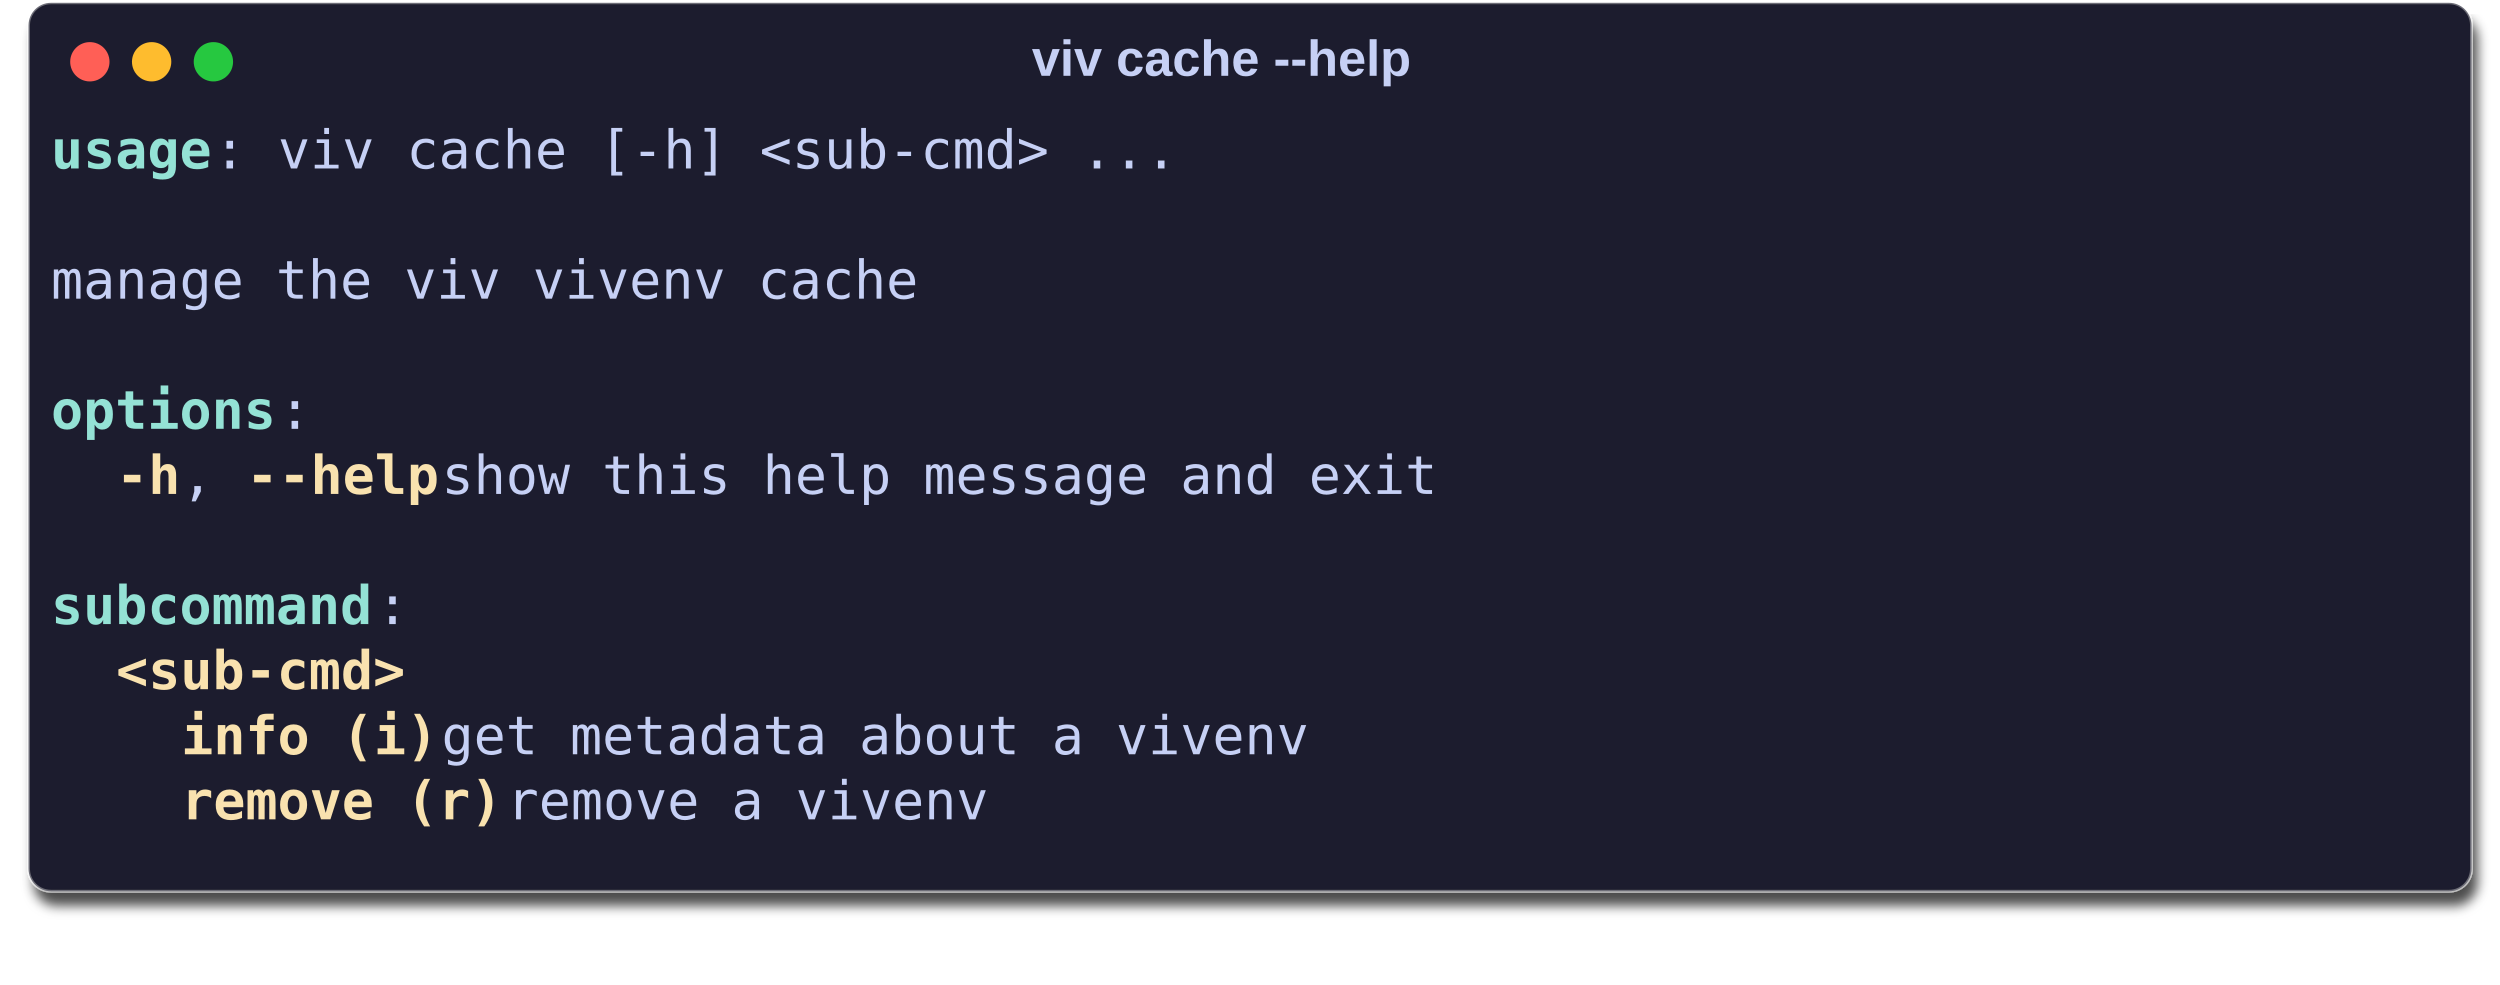
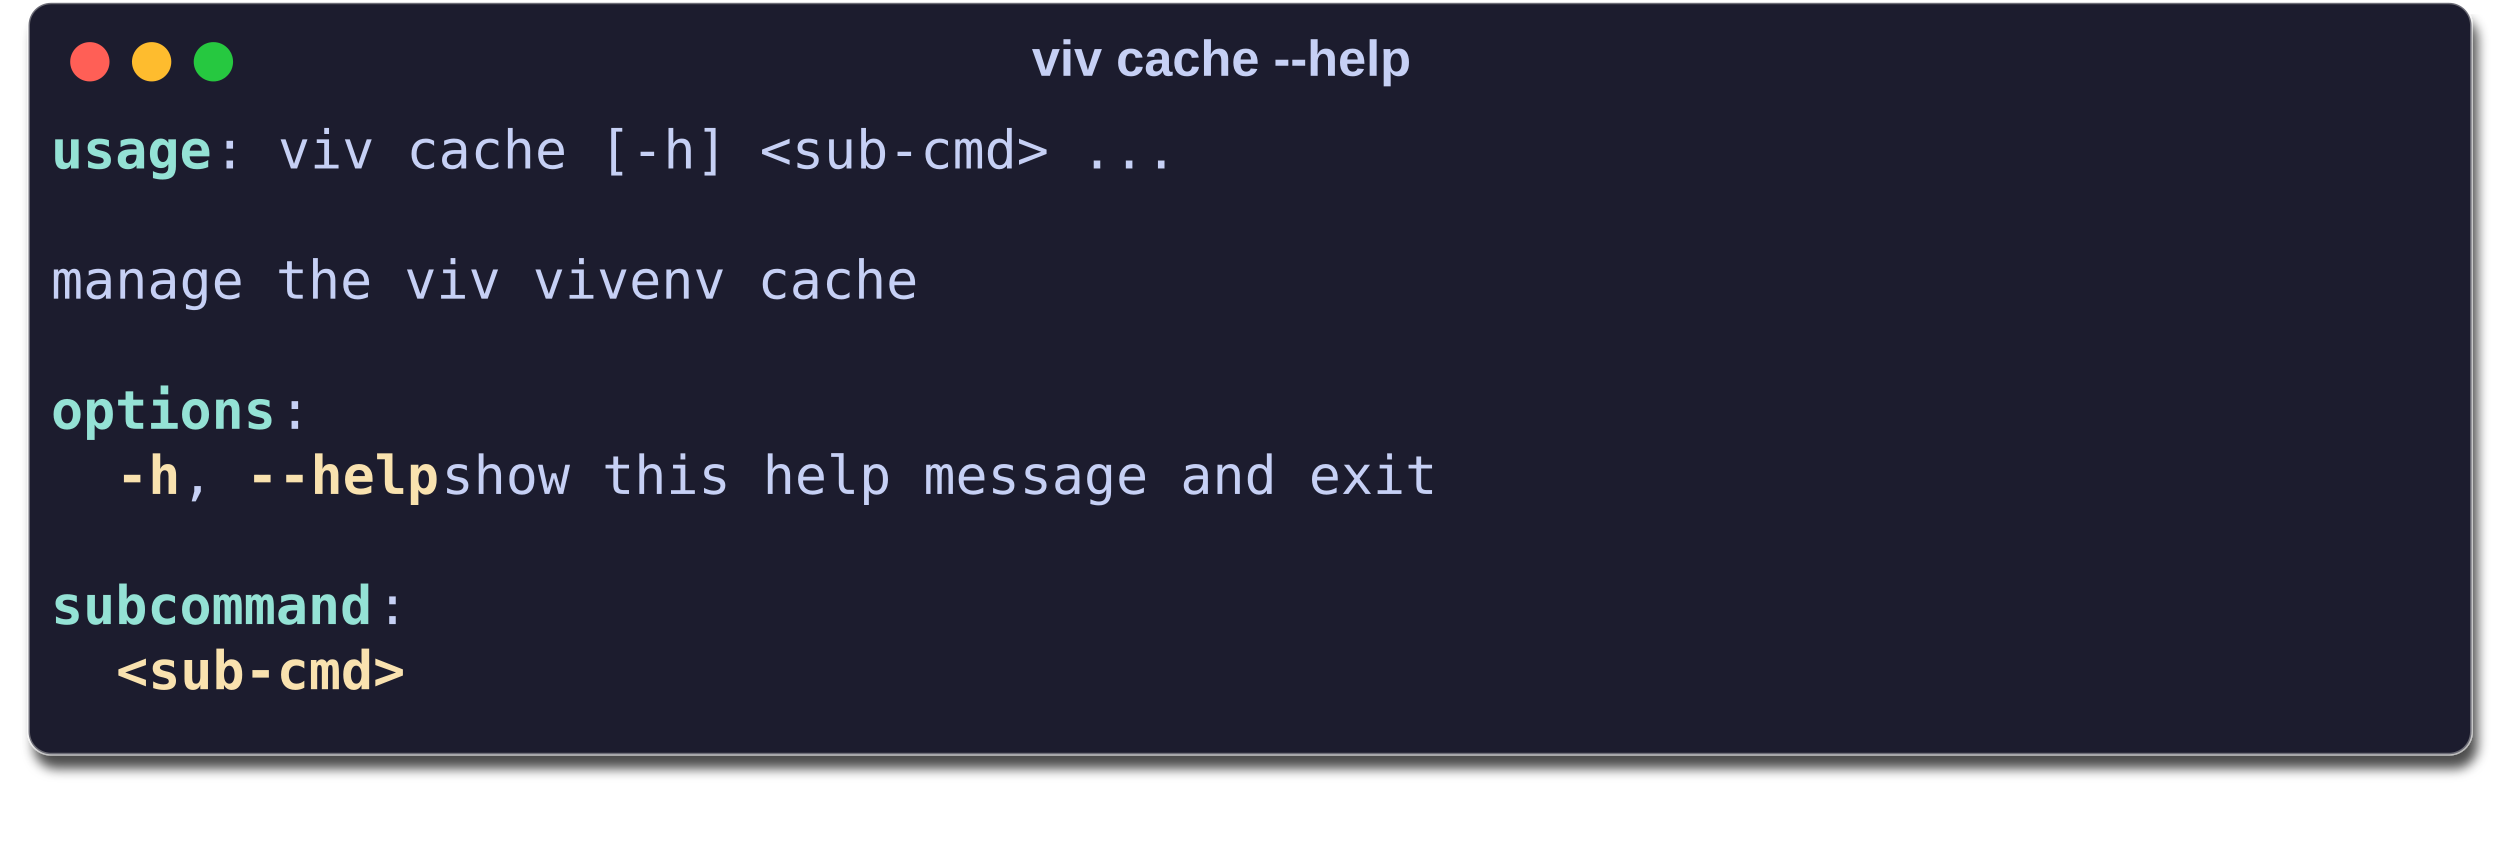
- <svg xmlns="http://www.w3.org/2000/svg" class="rich-terminal shadow" viewBox="0 0 890.333 350.733">
+ <svg xmlns="http://www.w3.org/2000/svg" class="rich-terminal shadow" viewBox="0 0 890.333 301.933">
  <style>

    @font-face {
        font-family: "Fira Code";
        src: local("FiraCode-Regular"),
                url("https://cdnjs.cloudflare.com/ajax/libs/firacode/6.2.0/woff2/FiraCode-Regular.woff2") format("woff2"),
                url("https://cdnjs.cloudflare.com/ajax/libs/firacode/6.2.0/woff/FiraCode-Regular.woff") format("woff");
        font-style: normal;
        font-weight: 400;
    }
    @font-face {
        font-family: "Fira Code";
        src: local("FiraCode-Bold"),
                url("https://cdnjs.cloudflare.com/ajax/libs/firacode/6.2.0/woff2/FiraCode-Bold.woff2") format("woff2"),
                url("https://cdnjs.cloudflare.com/ajax/libs/firacode/6.2.0/woff/FiraCode-Bold.woff") format("woff");
        font-style: bold;
        font-weight: 700;
    }

-     .terminal-1529913004-matrix {
+     .terminal-4213649317-matrix {
        font-family: Fira Code, monospace;
        font-size: 20px;
        line-height: 24.4px;
        font-variant-east-asian: full-width;
    }

-     .terminal-1529913004-title {
+     .terminal-4213649317-title {
        font-size: 18px;
        font-weight: bold;
        font-family: arial;
    }

    .shadow {
        -webkit-filter: drop-shadow( 2px 5px 2px rgba(0, 0, 0, .7));
        filter: drop-shadow( 2px 5px 2px rgba(0, 0, 0, .7));
    }
-     .terminal-1529913004-r1 { fill: #94e2d5;font-weight: bold }
- .terminal-1529913004-r2 { fill: #c6d0f5 }
- .terminal-1529913004-r3 { fill: #f9e2af;font-weight: bold }
+     .terminal-4213649317-r1 { fill: #94e2d5;font-weight: bold }
+ .terminal-4213649317-r2 { fill: #c6d0f5 }
+ .terminal-4213649317-r3 { fill: #f9e2af;font-weight: bold }
    </style>
  <defs>
-     <clipPath id="terminal-1529913004-clip-terminal">
-       <rect x="0" y="0" width="853.0" height="267.4" />
+     <clipPath id="terminal-4213649317-clip-terminal">
+       <rect x="0" y="0" width="853.0" height="218.6" />
    </clipPath>
-     <clipPath id="terminal-1529913004-line-0">
+     <clipPath id="terminal-4213649317-line-0">
      <rect x="0" y="1.5" width="854" height="24.65" />
    </clipPath>
-     <clipPath id="terminal-1529913004-line-1">
+     <clipPath id="terminal-4213649317-line-1">
      <rect x="0" y="25.9" width="854" height="24.65" />
    </clipPath>
-     <clipPath id="terminal-1529913004-line-2">
+     <clipPath id="terminal-4213649317-line-2">
      <rect x="0" y="50.3" width="854" height="24.65" />
    </clipPath>
-     <clipPath id="terminal-1529913004-line-3">
+     <clipPath id="terminal-4213649317-line-3">
      <rect x="0" y="74.7" width="854" height="24.65" />
    </clipPath>
-     <clipPath id="terminal-1529913004-line-4">
+     <clipPath id="terminal-4213649317-line-4">
      <rect x="0" y="99.1" width="854" height="24.65" />
    </clipPath>
-     <clipPath id="terminal-1529913004-line-5">
+     <clipPath id="terminal-4213649317-line-5">
      <rect x="0" y="123.5" width="854" height="24.65" />
    </clipPath>
-     <clipPath id="terminal-1529913004-line-6">
+     <clipPath id="terminal-4213649317-line-6">
      <rect x="0" y="147.9" width="854" height="24.65" />
    </clipPath>
-     <clipPath id="terminal-1529913004-line-7">
+     <clipPath id="terminal-4213649317-line-7">
      <rect x="0" y="172.3" width="854" height="24.65" />
    </clipPath>
-     <clipPath id="terminal-1529913004-line-8">
-       <rect x="0" y="196.7" width="854" height="24.65" />
-     </clipPath>
-     <clipPath id="terminal-1529913004-line-9">
-       <rect x="0" y="221.1" width="854" height="24.65" />
-     </clipPath>
  </defs>
-   <rect fill="#1e1e2e" stroke="rgba(255,255,255,0.35)" stroke-width="1" x="10.167" y="1" width="870" height="316.4" rx="8" />
-   <text class="terminal-1529913004-title" fill="#c6d0f5" text-anchor="middle" x="435" y="27">viv cache --help</text>
+   <rect fill="#1e1e2e" stroke="rgba(255,255,255,0.35)" stroke-width="1" x="10.167" y="1" width="870" height="267.6" rx="8" />
+   <text class="terminal-4213649317-title" fill="#c6d0f5" text-anchor="middle" x="435" y="27">viv cache --help</text>
  <g transform="translate(32,22)">
    <circle cx="0" cy="0" r="7" fill="#ff5f57" />
    <circle cx="22" cy="0" r="7" fill="#febc2e" />
    <circle cx="44" cy="0" r="7" fill="#28c840" />
  </g>
-   <g transform="translate(18.16667, 41) scale(.95)" clip-path="url(#terminal-1529913004-clip-terminal)">
-     <g class="terminal-1529913004-matrix">
-       <text class="terminal-1529913004-r1" x="0" y="20" textLength="61" clip-path="url(#terminal-1529913004-line-0)">usage</text>
-       <text class="terminal-1529913004-r2" x="61" y="20" textLength="366" clip-path="url(#terminal-1529913004-line-0)">: viv cache [-h] &lt;sub-cmd&gt; ...</text>
-       <text class="terminal-1529913004-r2" x="854" y="20" textLength="12.2" clip-path="url(#terminal-1529913004-line-0)">
+   <g transform="translate(18.16667, 41) scale(.95)" clip-path="url(#terminal-4213649317-clip-terminal)">
+     <g class="terminal-4213649317-matrix">
+       <text class="terminal-4213649317-r1" x="0" y="20" textLength="61" clip-path="url(#terminal-4213649317-line-0)">usage</text>
+       <text class="terminal-4213649317-r2" x="61" y="20" textLength="366" clip-path="url(#terminal-4213649317-line-0)">: viv cache [-h] &lt;sub-cmd&gt; ...</text>
+       <text class="terminal-4213649317-r2" x="854" y="20" textLength="12.2" clip-path="url(#terminal-4213649317-line-0)">
</text>
-       <text class="terminal-1529913004-r2" x="854" y="44.4" textLength="12.2" clip-path="url(#terminal-1529913004-line-1)">
+       <text class="terminal-4213649317-r2" x="854" y="44.4" textLength="12.2" clip-path="url(#terminal-4213649317-line-1)">
</text>
-       <text class="terminal-1529913004-r2" x="0" y="68.8" textLength="329.4" clip-path="url(#terminal-1529913004-line-2)">manage the viv vivenv cache</text>
-       <text class="terminal-1529913004-r2" x="854" y="68.8" textLength="12.2" clip-path="url(#terminal-1529913004-line-2)">
+       <text class="terminal-4213649317-r2" x="0" y="68.8" textLength="329.4" clip-path="url(#terminal-4213649317-line-2)">manage the viv vivenv cache</text>
+       <text class="terminal-4213649317-r2" x="854" y="68.8" textLength="12.2" clip-path="url(#terminal-4213649317-line-2)">
</text>
-       <text class="terminal-1529913004-r2" x="854" y="93.2" textLength="12.2" clip-path="url(#terminal-1529913004-line-3)">
+       <text class="terminal-4213649317-r2" x="854" y="93.2" textLength="12.2" clip-path="url(#terminal-4213649317-line-3)">
</text>
-       <text class="terminal-1529913004-r1" x="0" y="117.6" textLength="85.4" clip-path="url(#terminal-1529913004-line-4)">options</text>
-       <text class="terminal-1529913004-r2" x="85.4" y="117.6" textLength="12.2" clip-path="url(#terminal-1529913004-line-4)">:</text>
-       <text class="terminal-1529913004-r2" x="854" y="117.6" textLength="12.2" clip-path="url(#terminal-1529913004-line-4)">
+       <text class="terminal-4213649317-r1" x="0" y="117.6" textLength="85.4" clip-path="url(#terminal-4213649317-line-4)">options</text>
+       <text class="terminal-4213649317-r2" x="85.4" y="117.6" textLength="12.2" clip-path="url(#terminal-4213649317-line-4)">:</text>
+       <text class="terminal-4213649317-r2" x="854" y="117.6" textLength="12.2" clip-path="url(#terminal-4213649317-line-4)">
</text>
-       <text class="terminal-1529913004-r3" x="24.4" y="142" textLength="24.4" clip-path="url(#terminal-1529913004-line-5)">-h</text>
-       <text class="terminal-1529913004-r2" x="48.8" y="142" textLength="24.4" clip-path="url(#terminal-1529913004-line-5)">, </text>
-       <text class="terminal-1529913004-r3" x="73.2" y="142" textLength="73.2" clip-path="url(#terminal-1529913004-line-5)">--help</text>
-       <text class="terminal-1529913004-r2" x="146.4" y="142" textLength="427" clip-path="url(#terminal-1529913004-line-5)">    show this help message and exit</text>
-       <text class="terminal-1529913004-r2" x="854" y="142" textLength="12.2" clip-path="url(#terminal-1529913004-line-5)">
+       <text class="terminal-4213649317-r3" x="24.4" y="142" textLength="24.4" clip-path="url(#terminal-4213649317-line-5)">-h</text>
+       <text class="terminal-4213649317-r2" x="48.8" y="142" textLength="24.4" clip-path="url(#terminal-4213649317-line-5)">, </text>
+       <text class="terminal-4213649317-r3" x="73.2" y="142" textLength="73.2" clip-path="url(#terminal-4213649317-line-5)">--help</text>
+       <text class="terminal-4213649317-r2" x="146.4" y="142" textLength="427" clip-path="url(#terminal-4213649317-line-5)">    show this help message and exit</text>
+       <text class="terminal-4213649317-r2" x="854" y="142" textLength="12.2" clip-path="url(#terminal-4213649317-line-5)">
</text>
-       <text class="terminal-1529913004-r2" x="854" y="166.4" textLength="12.2" clip-path="url(#terminal-1529913004-line-6)">
+       <text class="terminal-4213649317-r2" x="854" y="166.4" textLength="12.2" clip-path="url(#terminal-4213649317-line-6)">
</text>
-       <text class="terminal-1529913004-r1" x="0" y="190.8" textLength="122" clip-path="url(#terminal-1529913004-line-7)">subcommand</text>
-       <text class="terminal-1529913004-r2" x="122" y="190.8" textLength="12.2" clip-path="url(#terminal-1529913004-line-7)">:</text>
-       <text class="terminal-1529913004-r2" x="854" y="190.8" textLength="12.2" clip-path="url(#terminal-1529913004-line-7)">
+       <text class="terminal-4213649317-r1" x="0" y="190.8" textLength="122" clip-path="url(#terminal-4213649317-line-7)">subcommand</text>
+       <text class="terminal-4213649317-r2" x="122" y="190.8" textLength="12.2" clip-path="url(#terminal-4213649317-line-7)">:</text>
+       <text class="terminal-4213649317-r2" x="854" y="190.8" textLength="12.2" clip-path="url(#terminal-4213649317-line-7)">
</text>
-       <text class="terminal-1529913004-r3" x="24.4" y="215.2" textLength="109.8" clip-path="url(#terminal-1529913004-line-8)">&lt;sub-cmd&gt;</text>
-       <text class="terminal-1529913004-r2" x="854" y="215.2" textLength="12.2" clip-path="url(#terminal-1529913004-line-8)">
- </text>
-       <text class="terminal-1529913004-r3" x="48.8" y="239.6" textLength="97.6" clip-path="url(#terminal-1529913004-line-9)">info (i)</text>
-       <text class="terminal-1529913004-r2" x="146.4" y="239.6" textLength="378.2" clip-path="url(#terminal-1529913004-line-9)">    get metadata about a vivenv</text>
-       <text class="terminal-1529913004-r2" x="854" y="239.6" textLength="12.2" clip-path="url(#terminal-1529913004-line-9)">
- </text>
-       <text class="terminal-1529913004-r3" x="48.8" y="264" textLength="122" clip-path="url(#terminal-1529913004-line-10)">remove (r)</text>
-       <text class="terminal-1529913004-r2" x="170.8" y="264" textLength="207.4" clip-path="url(#terminal-1529913004-line-10)">  remove a vivenv</text>
-       <text class="terminal-1529913004-r2" x="854" y="264" textLength="12.2" clip-path="url(#terminal-1529913004-line-10)">
+       <text class="terminal-4213649317-r3" x="24.4" y="215.2" textLength="109.8" clip-path="url(#terminal-4213649317-line-8)">&lt;sub-cmd&gt;</text>
+       <text class="terminal-4213649317-r2" x="854" y="215.2" textLength="12.2" clip-path="url(#terminal-4213649317-line-8)">
</text>
    </g>
  </g>
</svg>
